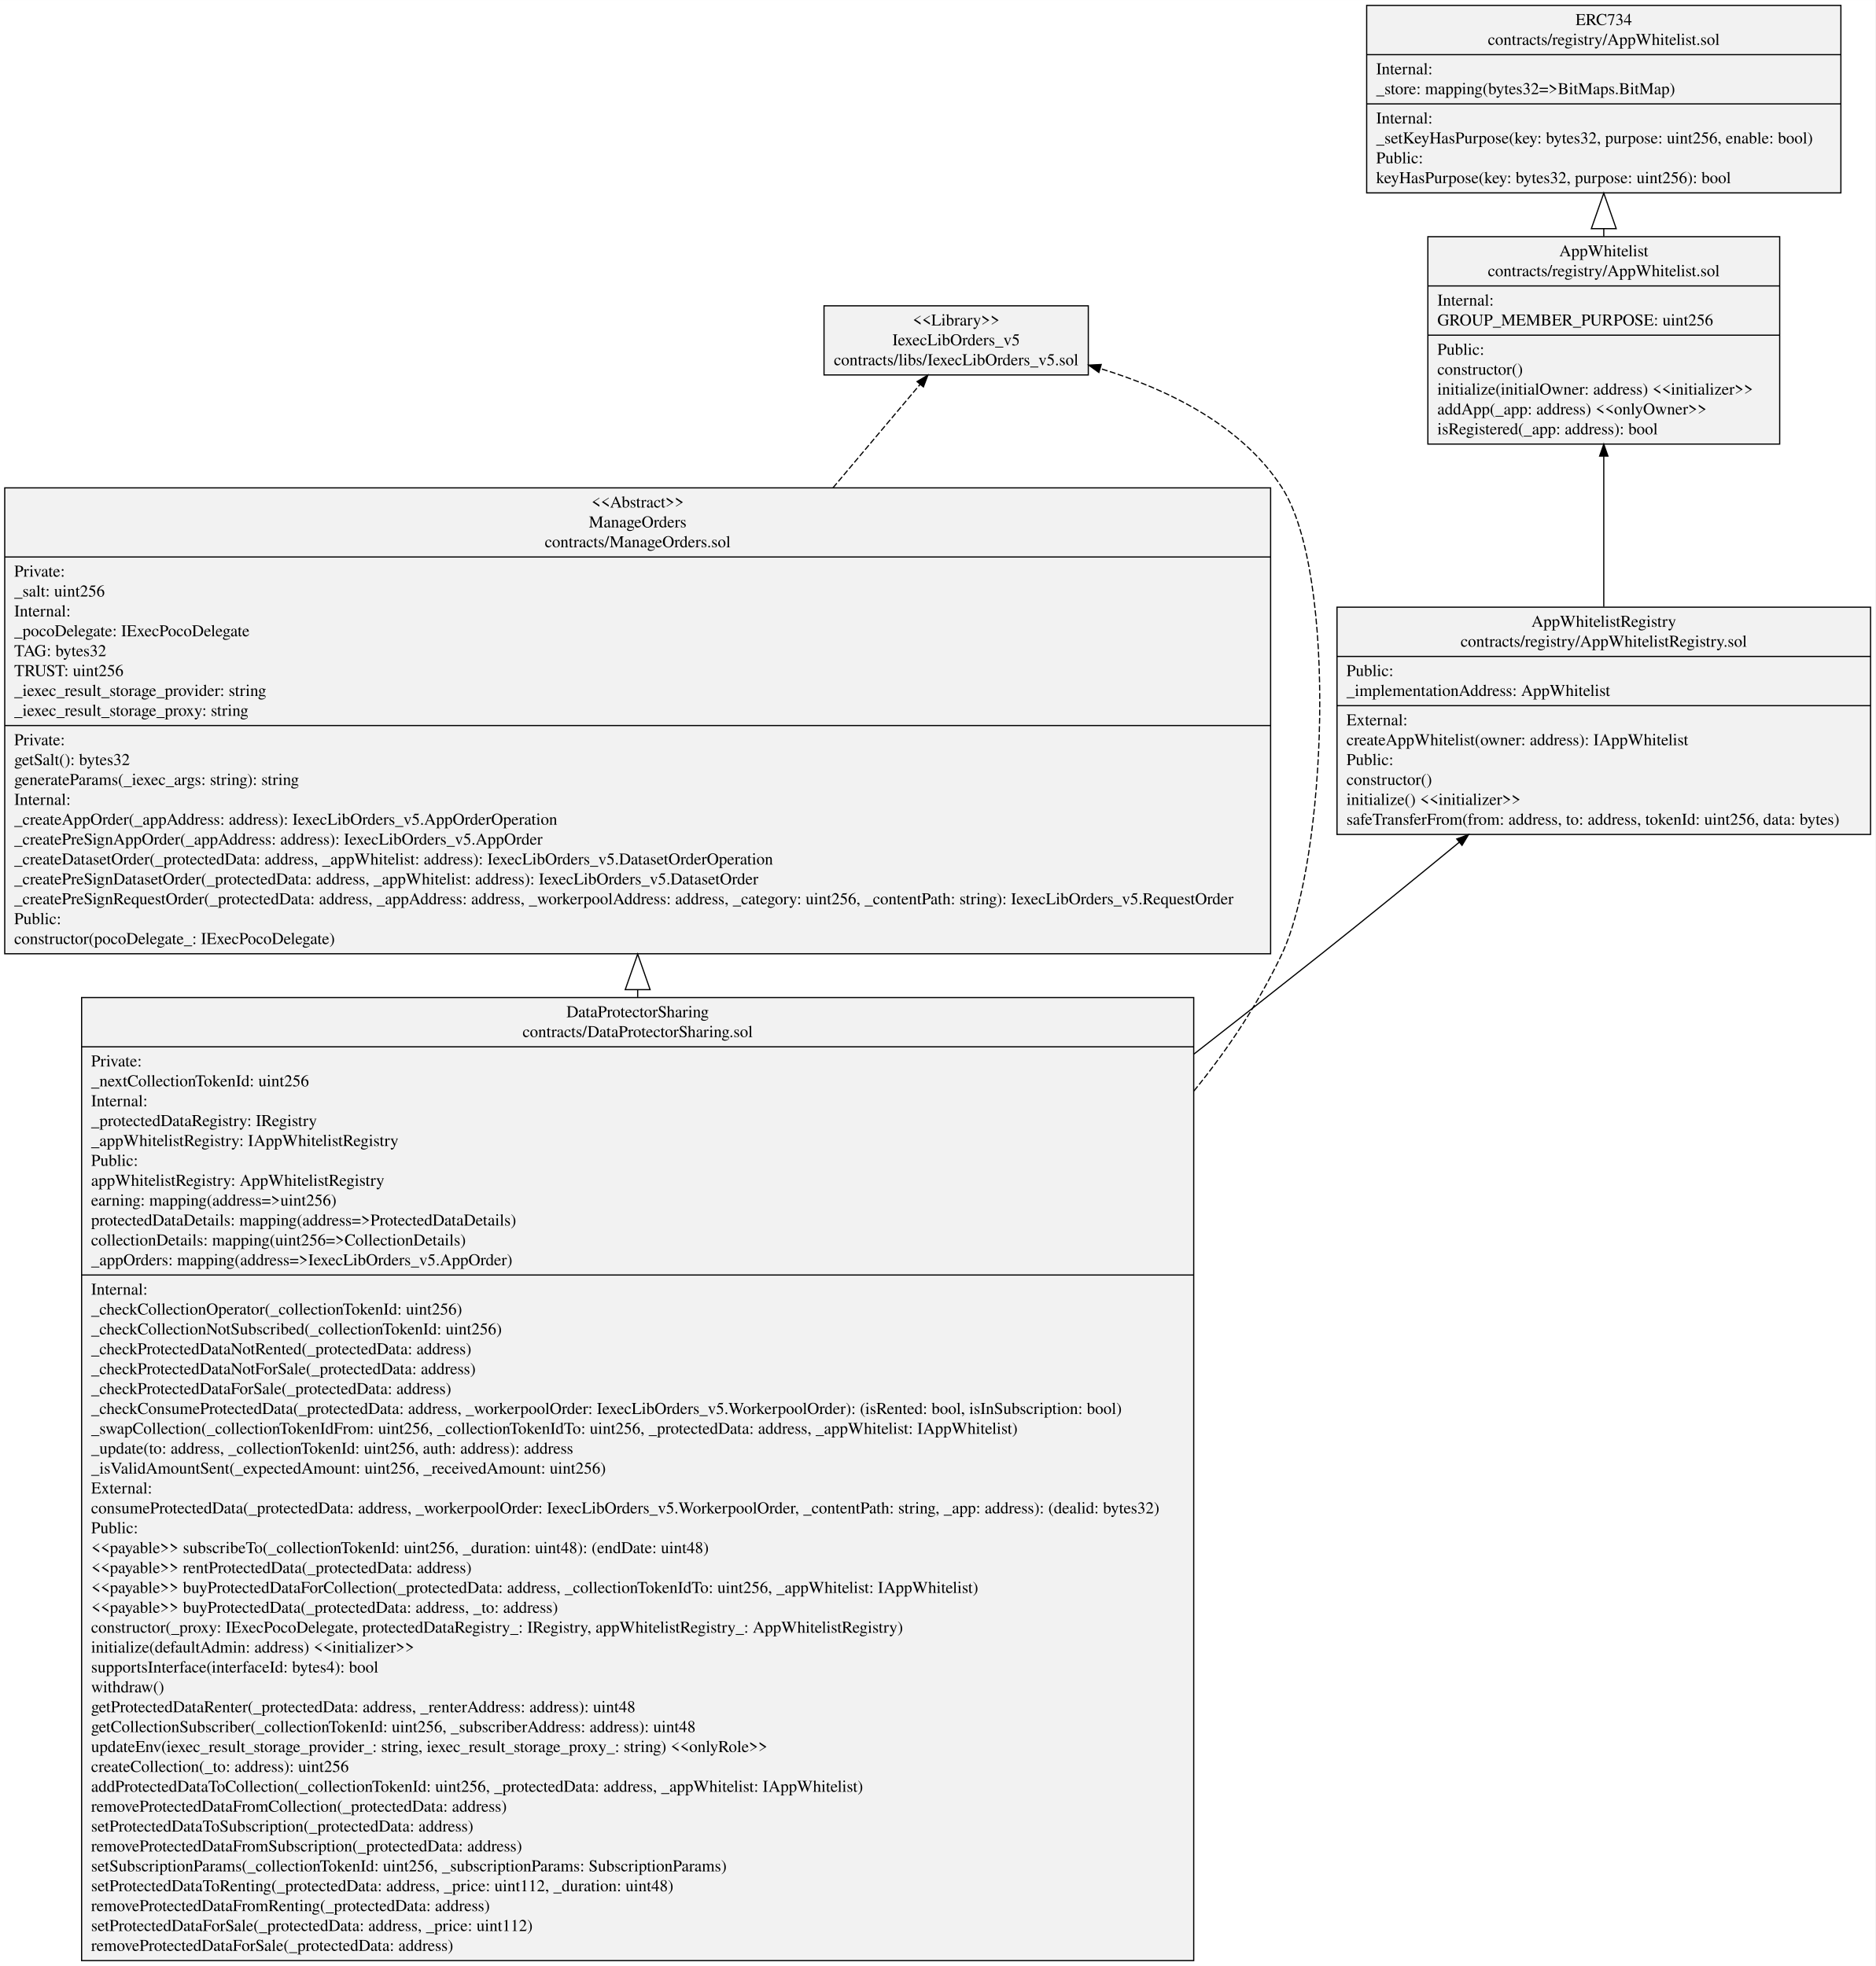
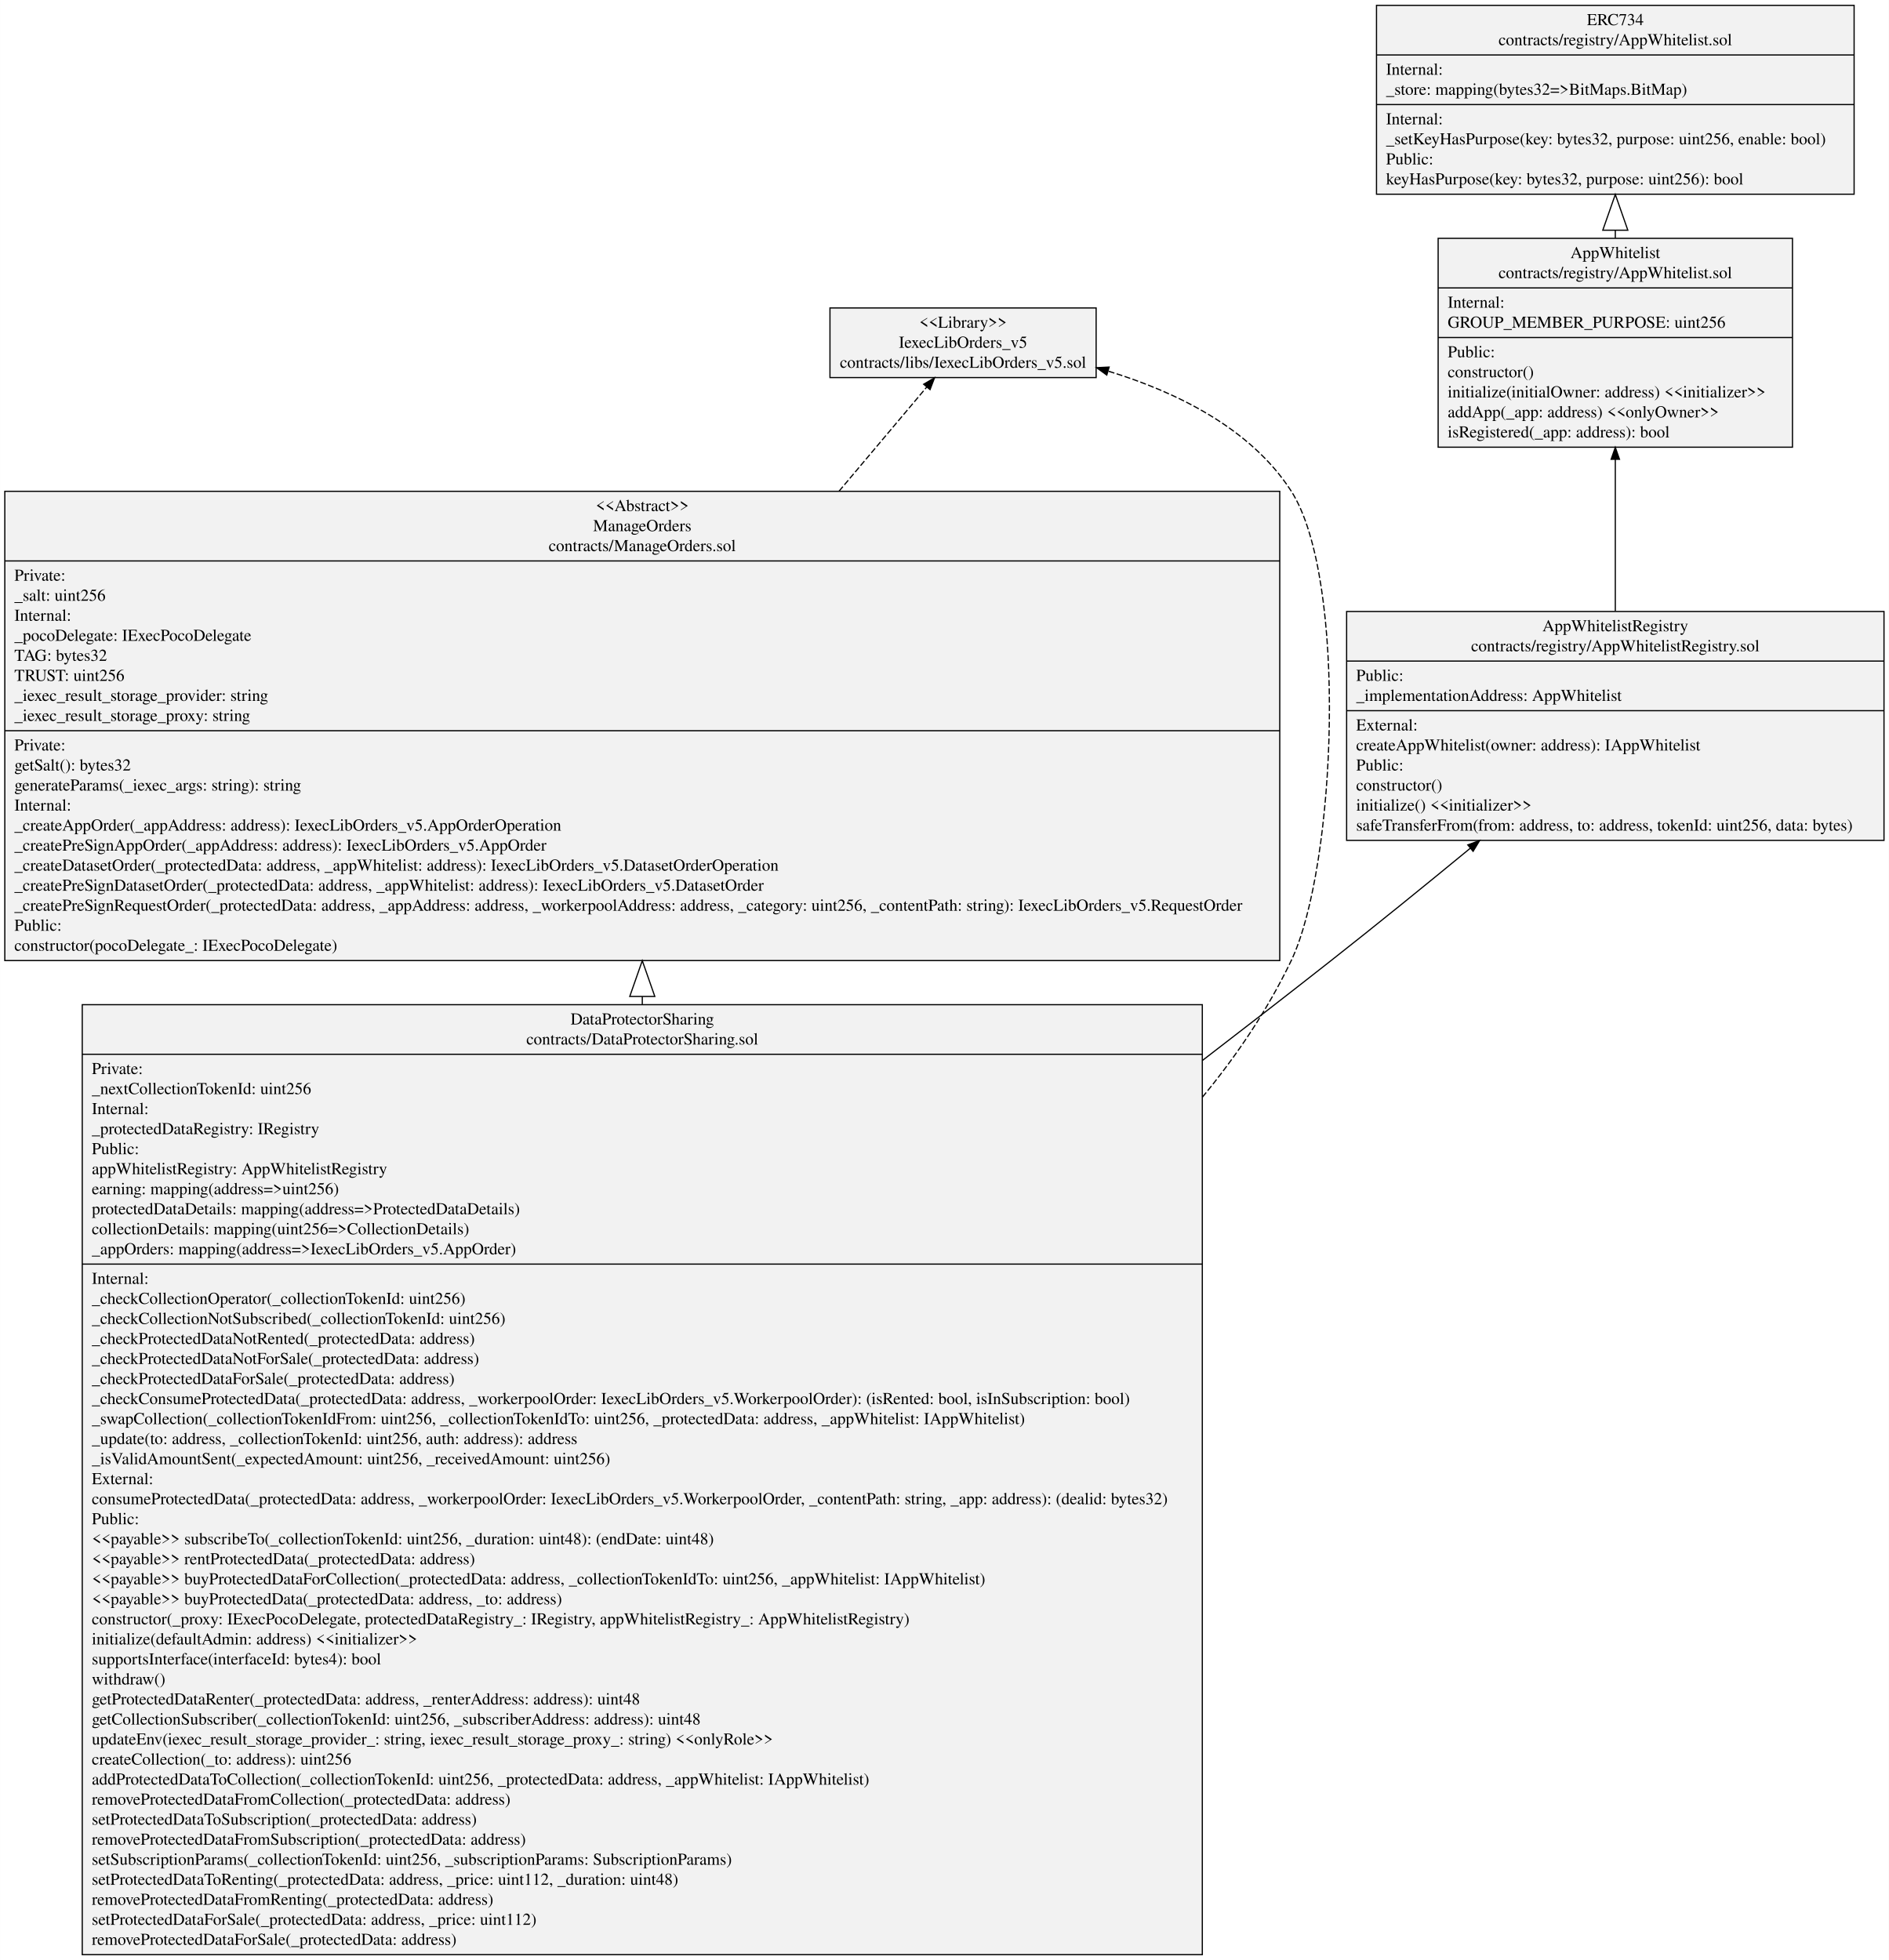
- <svg xmlns="http://www.w3.org/2000/svg" width="1584pt" height="1661pt" viewBox="0.00 0.00 1583.93 1660.80">
-   <g id="graph0" class="graph" transform="scale(1 1) rotate(0) translate(4 1656.8)">
-     <polygon fill="white" stroke="transparent" points="-4,4 -4,-1656.8 1579.93,-1656.8 1579.93,4 -4,4" />
+ <svg xmlns="http://www.w3.org/2000/svg" width="1584pt" height="1644pt" viewBox="0.00 0.00 1583.93 1644.00">
+   <g id="graph0" class="graph" transform="scale(1 1) rotate(0) translate(4 1640)">
+     <polygon fill="white" stroke="transparent" points="-4,4 -4,-1640 1579.93,-1640 1579.93,4 -4,4" />
    <g id="node1" class="node">
-       <polygon fill="#f2f2f2" stroke="black" points="64.94,-0.5 64.94,-814.1 1004.25,-814.1 1004.25,-0.5 64.94,-0.5" />
-       <text text-anchor="middle" x="534.6" y="-797.5" font-family="Times,serif" font-size="14.00">DataProtectorSharing</text>
-       <text text-anchor="middle" x="534.6" y="-780.7" font-family="Times,serif" font-size="14.00">contracts/DataProtectorSharing.sol</text>
-       <polyline fill="none" stroke="black" points="64.94,-772.5 1004.25,-772.5 " />
-       <text text-anchor="start" x="72.94" y="-755.9" font-family="Times,serif" font-size="14.00">Private:</text>
-       <text text-anchor="start" x="72.94" y="-739.1" font-family="Times,serif" font-size="14.00">   _nextCollectionTokenId: uint256</text>
-       <text text-anchor="start" x="72.94" y="-722.3" font-family="Times,serif" font-size="14.00">Internal:</text>
-       <text text-anchor="start" x="72.94" y="-705.5" font-family="Times,serif" font-size="14.00">   _protectedDataRegistry: IRegistry</text>
-       <text text-anchor="start" x="72.94" y="-688.7" font-family="Times,serif" font-size="14.00">   _appWhitelistRegistry: IAppWhitelistRegistry</text>
+       <polygon fill="#f2f2f2" stroke="black" points="64.94,-0.5 64.94,-797.3 1004.25,-797.3 1004.25,-0.5 64.94,-0.5" />
+       <text text-anchor="middle" x="534.6" y="-780.7" font-family="Times,serif" font-size="14.00">DataProtectorSharing</text>
+       <text text-anchor="middle" x="534.6" y="-763.9" font-family="Times,serif" font-size="14.00">contracts/DataProtectorSharing.sol</text>
+       <polyline fill="none" stroke="black" points="64.94,-755.7 1004.25,-755.7 " />
+       <text text-anchor="start" x="72.94" y="-739.1" font-family="Times,serif" font-size="14.00">Private:</text>
+       <text text-anchor="start" x="72.94" y="-722.3" font-family="Times,serif" font-size="14.00">   _nextCollectionTokenId: uint256</text>
+       <text text-anchor="start" x="72.94" y="-705.5" font-family="Times,serif" font-size="14.00">Internal:</text>
+       <text text-anchor="start" x="72.94" y="-688.7" font-family="Times,serif" font-size="14.00">   _protectedDataRegistry: IRegistry</text>
      <text text-anchor="start" x="72.94" y="-671.9" font-family="Times,serif" font-size="14.00">Public:</text>
      <text text-anchor="start" x="72.94" y="-655.1" font-family="Times,serif" font-size="14.00">   appWhitelistRegistry: AppWhitelistRegistry</text>
      <text text-anchor="start" x="72.94" y="-638.3" font-family="Times,serif" font-size="14.00">   earning: mapping(address=&gt;uint256)</text>
      <text text-anchor="start" x="72.94" y="-621.5" font-family="Times,serif" font-size="14.00">   protectedDataDetails: mapping(address=&gt;ProtectedDataDetails)</text>
      <text text-anchor="start" x="72.94" y="-604.7" font-family="Times,serif" font-size="14.00">   collectionDetails: mapping(uint256=&gt;CollectionDetails)</text>
      <text text-anchor="start" x="72.94" y="-587.9" font-family="Times,serif" font-size="14.00">   _appOrders: mapping(address=&gt;IexecLibOrders_v5.AppOrder)</text>
      <polyline fill="none" stroke="black" points="64.94,-579.7 1004.25,-579.7 " />
      <text text-anchor="start" x="72.94" y="-563.1" font-family="Times,serif" font-size="14.00">Internal:</text>
      <text text-anchor="start" x="72.94" y="-546.3" font-family="Times,serif" font-size="14.00">    _checkCollectionOperator(_collectionTokenId: uint256)</text>
      <text text-anchor="start" x="72.94" y="-529.5" font-family="Times,serif" font-size="14.00">    _checkCollectionNotSubscribed(_collectionTokenId: uint256)</text>
      <text text-anchor="start" x="72.94" y="-512.7" font-family="Times,serif" font-size="14.00">    _checkProtectedDataNotRented(_protectedData: address)</text>
      <text text-anchor="start" x="72.94" y="-495.9" font-family="Times,serif" font-size="14.00">    _checkProtectedDataNotForSale(_protectedData: address)</text>
      <text text-anchor="start" x="72.94" y="-479.1" font-family="Times,serif" font-size="14.00">    _checkProtectedDataForSale(_protectedData: address)</text>
      <text text-anchor="start" x="72.94" y="-462.3" font-family="Times,serif" font-size="14.00">    _checkConsumeProtectedData(_protectedData: address, _workerpoolOrder: IexecLibOrders_v5.WorkerpoolOrder): (isRented: bool, isInSubscription: bool)</text>
      <text text-anchor="start" x="72.94" y="-445.5" font-family="Times,serif" font-size="14.00">    _swapCollection(_collectionTokenIdFrom: uint256, _collectionTokenIdTo: uint256, _protectedData: address, _appWhitelist: IAppWhitelist)</text>
      <text text-anchor="start" x="72.94" y="-428.7" font-family="Times,serif" font-size="14.00">    _update(to: address, _collectionTokenId: uint256, auth: address): address</text>
      <text text-anchor="start" x="72.94" y="-411.9" font-family="Times,serif" font-size="14.00">    _isValidAmountSent(_expectedAmount: uint256, _receivedAmount: uint256)</text>
      <text text-anchor="start" x="72.94" y="-395.1" font-family="Times,serif" font-size="14.00">External:</text>
      <text text-anchor="start" x="72.94" y="-378.3" font-family="Times,serif" font-size="14.00">    consumeProtectedData(_protectedData: address, _workerpoolOrder: IexecLibOrders_v5.WorkerpoolOrder, _contentPath: string, _app: address): (dealid: bytes32)</text>
      <text text-anchor="start" x="72.94" y="-361.5" font-family="Times,serif" font-size="14.00">Public:</text>
      <text text-anchor="start" x="72.94" y="-344.7" font-family="Times,serif" font-size="14.00">    &lt;&lt;payable&gt;&gt; subscribeTo(_collectionTokenId: uint256, _duration: uint48): (endDate: uint48)</text>
      <text text-anchor="start" x="72.94" y="-327.9" font-family="Times,serif" font-size="14.00">    &lt;&lt;payable&gt;&gt; rentProtectedData(_protectedData: address)</text>
      <text text-anchor="start" x="72.94" y="-311.1" font-family="Times,serif" font-size="14.00">    &lt;&lt;payable&gt;&gt; buyProtectedDataForCollection(_protectedData: address, _collectionTokenIdTo: uint256, _appWhitelist: IAppWhitelist)</text>
      <text text-anchor="start" x="72.94" y="-294.3" font-family="Times,serif" font-size="14.00">    &lt;&lt;payable&gt;&gt; buyProtectedData(_protectedData: address, _to: address)</text>
      <text text-anchor="start" x="72.94" y="-277.5" font-family="Times,serif" font-size="14.00">    constructor(_proxy: IExecPocoDelegate, protectedDataRegistry_: IRegistry, appWhitelistRegistry_: AppWhitelistRegistry)</text>
      <text text-anchor="start" x="72.94" y="-260.7" font-family="Times,serif" font-size="14.00">    initialize(defaultAdmin: address) &lt;&lt;initializer&gt;&gt;</text>
      <text text-anchor="start" x="72.94" y="-243.9" font-family="Times,serif" font-size="14.00">    supportsInterface(interfaceId: bytes4): bool</text>
      <text text-anchor="start" x="72.94" y="-227.1" font-family="Times,serif" font-size="14.00">    withdraw()</text>
      <text text-anchor="start" x="72.94" y="-210.3" font-family="Times,serif" font-size="14.00">    getProtectedDataRenter(_protectedData: address, _renterAddress: address): uint48</text>
      <text text-anchor="start" x="72.94" y="-193.5" font-family="Times,serif" font-size="14.00">    getCollectionSubscriber(_collectionTokenId: uint256, _subscriberAddress: address): uint48</text>
      <text text-anchor="start" x="72.94" y="-176.7" font-family="Times,serif" font-size="14.00">    updateEnv(iexec_result_storage_provider_: string, iexec_result_storage_proxy_: string) &lt;&lt;onlyRole&gt;&gt;</text>
      <text text-anchor="start" x="72.94" y="-159.9" font-family="Times,serif" font-size="14.00">    createCollection(_to: address): uint256</text>
      <text text-anchor="start" x="72.94" y="-143.1" font-family="Times,serif" font-size="14.00">    addProtectedDataToCollection(_collectionTokenId: uint256, _protectedData: address, _appWhitelist: IAppWhitelist)</text>
      <text text-anchor="start" x="72.94" y="-126.3" font-family="Times,serif" font-size="14.00">    removeProtectedDataFromCollection(_protectedData: address)</text>
      <text text-anchor="start" x="72.94" y="-109.5" font-family="Times,serif" font-size="14.00">    setProtectedDataToSubscription(_protectedData: address)</text>
      <text text-anchor="start" x="72.94" y="-92.7" font-family="Times,serif" font-size="14.00">    removeProtectedDataFromSubscription(_protectedData: address)</text>
      <text text-anchor="start" x="72.94" y="-75.9" font-family="Times,serif" font-size="14.00">    setSubscriptionParams(_collectionTokenId: uint256, _subscriptionParams: SubscriptionParams)</text>
      <text text-anchor="start" x="72.94" y="-59.1" font-family="Times,serif" font-size="14.00">    setProtectedDataToRenting(_protectedData: address, _price: uint112, _duration: uint48)</text>
      <text text-anchor="start" x="72.94" y="-42.3" font-family="Times,serif" font-size="14.00">    removeProtectedDataFromRenting(_protectedData: address)</text>
      <text text-anchor="start" x="72.94" y="-25.5" font-family="Times,serif" font-size="14.00">    setProtectedDataForSale(_protectedData: address, _price: uint112)</text>
      <text text-anchor="start" x="72.94" y="-8.7" font-family="Times,serif" font-size="14.00">    removeProtectedDataForSale(_protectedData: address)</text>
    </g>
    <g id="node2" class="node">
-       <polygon fill="#f2f2f2" stroke="black" points="0,-851.1 0,-1244.7 1069.2,-1244.7 1069.2,-851.1 0,-851.1" />
-       <text text-anchor="middle" x="534.6" y="-1228.1" font-family="Times,serif" font-size="14.00">&lt;&lt;Abstract&gt;&gt;</text>
-       <text text-anchor="middle" x="534.6" y="-1211.3" font-family="Times,serif" font-size="14.00">ManageOrders</text>
-       <text text-anchor="middle" x="534.6" y="-1194.5" font-family="Times,serif" font-size="14.00">contracts/ManageOrders.sol</text>
-       <polyline fill="none" stroke="black" points="0,-1186.3 1069.2,-1186.3 " />
-       <text text-anchor="start" x="8" y="-1169.7" font-family="Times,serif" font-size="14.00">Private:</text>
-       <text text-anchor="start" x="8" y="-1152.9" font-family="Times,serif" font-size="14.00">   _salt: uint256</text>
-       <text text-anchor="start" x="8" y="-1136.1" font-family="Times,serif" font-size="14.00">Internal:</text>
-       <text text-anchor="start" x="8" y="-1119.3" font-family="Times,serif" font-size="14.00">   _pocoDelegate: IExecPocoDelegate</text>
-       <text text-anchor="start" x="8" y="-1102.5" font-family="Times,serif" font-size="14.00">   TAG: bytes32</text>
-       <text text-anchor="start" x="8" y="-1085.7" font-family="Times,serif" font-size="14.00">   TRUST: uint256</text>
-       <text text-anchor="start" x="8" y="-1068.9" font-family="Times,serif" font-size="14.00">   _iexec_result_storage_provider: string</text>
-       <text text-anchor="start" x="8" y="-1052.1" font-family="Times,serif" font-size="14.00">   _iexec_result_storage_proxy: string</text>
-       <polyline fill="none" stroke="black" points="0,-1043.9 1069.2,-1043.9 " />
-       <text text-anchor="start" x="8" y="-1027.3" font-family="Times,serif" font-size="14.00">Private:</text>
-       <text text-anchor="start" x="8" y="-1010.5" font-family="Times,serif" font-size="14.00">    getSalt(): bytes32</text>
-       <text text-anchor="start" x="8" y="-993.7" font-family="Times,serif" font-size="14.00">    generateParams(_iexec_args: string): string</text>
-       <text text-anchor="start" x="8" y="-976.9" font-family="Times,serif" font-size="14.00">Internal:</text>
-       <text text-anchor="start" x="8" y="-960.1" font-family="Times,serif" font-size="14.00">    _createAppOrder(_appAddress: address): IexecLibOrders_v5.AppOrderOperation</text>
-       <text text-anchor="start" x="8" y="-943.3" font-family="Times,serif" font-size="14.00">    _createPreSignAppOrder(_appAddress: address): IexecLibOrders_v5.AppOrder</text>
-       <text text-anchor="start" x="8" y="-926.5" font-family="Times,serif" font-size="14.00">    _createDatasetOrder(_protectedData: address, _appWhitelist: address): IexecLibOrders_v5.DatasetOrderOperation</text>
-       <text text-anchor="start" x="8" y="-909.7" font-family="Times,serif" font-size="14.00">    _createPreSignDatasetOrder(_protectedData: address, _appWhitelist: address): IexecLibOrders_v5.DatasetOrder</text>
-       <text text-anchor="start" x="8" y="-892.9" font-family="Times,serif" font-size="14.00">    _createPreSignRequestOrder(_protectedData: address, _appAddress: address, _workerpoolAddress: address, _category: uint256, _contentPath: string): IexecLibOrders_v5.RequestOrder</text>
-       <text text-anchor="start" x="8" y="-876.1" font-family="Times,serif" font-size="14.00">Public:</text>
-       <text text-anchor="start" x="8" y="-859.3" font-family="Times,serif" font-size="14.00">    constructor(pocoDelegate_: IExecPocoDelegate)</text>
+       <polygon fill="#f2f2f2" stroke="black" points="0,-834.3 0,-1227.9 1069.2,-1227.9 1069.2,-834.3 0,-834.3" />
+       <text text-anchor="middle" x="534.6" y="-1211.3" font-family="Times,serif" font-size="14.00">&lt;&lt;Abstract&gt;&gt;</text>
+       <text text-anchor="middle" x="534.6" y="-1194.5" font-family="Times,serif" font-size="14.00">ManageOrders</text>
+       <text text-anchor="middle" x="534.6" y="-1177.7" font-family="Times,serif" font-size="14.00">contracts/ManageOrders.sol</text>
+       <polyline fill="none" stroke="black" points="0,-1169.5 1069.2,-1169.5 " />
+       <text text-anchor="start" x="8" y="-1152.9" font-family="Times,serif" font-size="14.00">Private:</text>
+       <text text-anchor="start" x="8" y="-1136.1" font-family="Times,serif" font-size="14.00">   _salt: uint256</text>
+       <text text-anchor="start" x="8" y="-1119.3" font-family="Times,serif" font-size="14.00">Internal:</text>
+       <text text-anchor="start" x="8" y="-1102.5" font-family="Times,serif" font-size="14.00">   _pocoDelegate: IExecPocoDelegate</text>
+       <text text-anchor="start" x="8" y="-1085.7" font-family="Times,serif" font-size="14.00">   TAG: bytes32</text>
+       <text text-anchor="start" x="8" y="-1068.9" font-family="Times,serif" font-size="14.00">   TRUST: uint256</text>
+       <text text-anchor="start" x="8" y="-1052.1" font-family="Times,serif" font-size="14.00">   _iexec_result_storage_provider: string</text>
+       <text text-anchor="start" x="8" y="-1035.3" font-family="Times,serif" font-size="14.00">   _iexec_result_storage_proxy: string</text>
+       <polyline fill="none" stroke="black" points="0,-1027.1 1069.2,-1027.1 " />
+       <text text-anchor="start" x="8" y="-1010.5" font-family="Times,serif" font-size="14.00">Private:</text>
+       <text text-anchor="start" x="8" y="-993.7" font-family="Times,serif" font-size="14.00">    getSalt(): bytes32</text>
+       <text text-anchor="start" x="8" y="-976.9" font-family="Times,serif" font-size="14.00">    generateParams(_iexec_args: string): string</text>
+       <text text-anchor="start" x="8" y="-960.1" font-family="Times,serif" font-size="14.00">Internal:</text>
+       <text text-anchor="start" x="8" y="-943.3" font-family="Times,serif" font-size="14.00">    _createAppOrder(_appAddress: address): IexecLibOrders_v5.AppOrderOperation</text>
+       <text text-anchor="start" x="8" y="-926.5" font-family="Times,serif" font-size="14.00">    _createPreSignAppOrder(_appAddress: address): IexecLibOrders_v5.AppOrder</text>
+       <text text-anchor="start" x="8" y="-909.7" font-family="Times,serif" font-size="14.00">    _createDatasetOrder(_protectedData: address, _appWhitelist: address): IexecLibOrders_v5.DatasetOrderOperation</text>
+       <text text-anchor="start" x="8" y="-892.9" font-family="Times,serif" font-size="14.00">    _createPreSignDatasetOrder(_protectedData: address, _appWhitelist: address): IexecLibOrders_v5.DatasetOrder</text>
+       <text text-anchor="start" x="8" y="-876.1" font-family="Times,serif" font-size="14.00">    _createPreSignRequestOrder(_protectedData: address, _appAddress: address, _workerpoolAddress: address, _category: uint256, _contentPath: string): IexecLibOrders_v5.RequestOrder</text>
+       <text text-anchor="start" x="8" y="-859.3" font-family="Times,serif" font-size="14.00">Public:</text>
+       <text text-anchor="start" x="8" y="-842.5" font-family="Times,serif" font-size="14.00">    constructor(pocoDelegate_: IExecPocoDelegate)</text>
    </g>
    <g id="edge1" class="edge">
-       <path fill="none" stroke="black" d="M534.6,-814.54C534.6,-816.56 534.6,-818.57 534.6,-820.58" />
-       <polygon fill="none" stroke="black" points="524.1,-820.8 534.6,-850.8 545.1,-820.8 524.1,-820.8" />
+       <path fill="none" stroke="black" d="M534.6,-797.67C534.6,-799.8 534.6,-801.93 534.6,-804.05" />
+       <polygon fill="none" stroke="black" points="524.1,-804.22 534.6,-834.22 545.1,-804.22 524.1,-804.22" />
    </g>
    <g id="node3" class="node">
-       <polygon fill="#f2f2f2" stroke="black" points="691.99,-1340.1 691.99,-1398.5 915.21,-1398.5 915.21,-1340.1 691.99,-1340.1" />
-       <text text-anchor="middle" x="803.6" y="-1381.9" font-family="Times,serif" font-size="14.00">&lt;&lt;Library&gt;&gt;</text>
-       <text text-anchor="middle" x="803.6" y="-1365.1" font-family="Times,serif" font-size="14.00">IexecLibOrders_v5</text>
-       <text text-anchor="middle" x="803.6" y="-1348.3" font-family="Times,serif" font-size="14.00">contracts/libs/IexecLibOrders_v5.sol</text>
+       <polygon fill="#f2f2f2" stroke="black" points="691.99,-1323.3 691.99,-1381.7 915.21,-1381.7 915.21,-1323.3 691.99,-1323.3" />
+       <text text-anchor="middle" x="803.6" y="-1365.1" font-family="Times,serif" font-size="14.00">&lt;&lt;Library&gt;&gt;</text>
+       <text text-anchor="middle" x="803.6" y="-1348.3" font-family="Times,serif" font-size="14.00">IexecLibOrders_v5</text>
+       <text text-anchor="middle" x="803.6" y="-1331.5" font-family="Times,serif" font-size="14.00">contracts/libs/IexecLibOrders_v5.sol</text>
    </g>
    <g id="edge3" class="edge">
-       <path fill="none" stroke="black" stroke-dasharray="5,2" d="M1004.44,-735.19C1033.62,-771.01 1059.05,-809.52 1078.6,-850.6 1116.27,-929.78 1126.28,-1171.61 1078.6,-1245.2 1044.52,-1297.8 982.1,-1328.13 925.33,-1345.51" />
-       <polygon fill="black" stroke="black" points="924.14,-1342.21 915.54,-1348.4 926.12,-1348.92 924.14,-1342.21" />
+       <path fill="none" stroke="black" stroke-dasharray="5,2" d="M1004.34,-719.75C1033.55,-755.07 1059.01,-793.12 1078.6,-833.8 1116.64,-912.81 1126.28,-1154.81 1078.6,-1228.4 1044.52,-1281 982.1,-1311.33 925.33,-1328.71" />
+       <polygon fill="black" stroke="black" points="924.14,-1325.41 915.54,-1331.6 926.12,-1332.12 924.14,-1325.41" />
    </g>
    <g id="node6" class="node">
-       <polygon fill="#f2f2f2" stroke="black" points="1125.27,-951.9 1125.27,-1143.9 1575.93,-1143.9 1575.93,-951.9 1125.27,-951.9" />
-       <text text-anchor="middle" x="1350.6" y="-1127.3" font-family="Times,serif" font-size="14.00">AppWhitelistRegistry</text>
-       <text text-anchor="middle" x="1350.6" y="-1110.5" font-family="Times,serif" font-size="14.00">contracts/registry/AppWhitelistRegistry.sol</text>
-       <polyline fill="none" stroke="black" points="1125.27,-1102.3 1575.93,-1102.3 " />
-       <text text-anchor="start" x="1133.27" y="-1085.7" font-family="Times,serif" font-size="14.00">Public:</text>
-       <text text-anchor="start" x="1133.27" y="-1068.9" font-family="Times,serif" font-size="14.00">   _implementationAddress: AppWhitelist</text>
-       <polyline fill="none" stroke="black" points="1125.27,-1060.7 1575.93,-1060.7 " />
-       <text text-anchor="start" x="1133.27" y="-1044.1" font-family="Times,serif" font-size="14.00">External:</text>
-       <text text-anchor="start" x="1133.27" y="-1027.3" font-family="Times,serif" font-size="14.00">    createAppWhitelist(owner: address): IAppWhitelist</text>
-       <text text-anchor="start" x="1133.27" y="-1010.5" font-family="Times,serif" font-size="14.00">Public:</text>
-       <text text-anchor="start" x="1133.27" y="-993.7" font-family="Times,serif" font-size="14.00">    constructor()</text>
-       <text text-anchor="start" x="1133.27" y="-976.9" font-family="Times,serif" font-size="14.00">    initialize() &lt;&lt;initializer&gt;&gt;</text>
-       <text text-anchor="start" x="1133.27" y="-960.1" font-family="Times,serif" font-size="14.00">    safeTransferFrom(from: address, to: address, tokenId: uint256, data: bytes)</text>
+       <polygon fill="#f2f2f2" stroke="black" points="1125.27,-935.1 1125.27,-1127.1 1575.93,-1127.1 1575.93,-935.1 1125.27,-935.1" />
+       <text text-anchor="middle" x="1350.6" y="-1110.5" font-family="Times,serif" font-size="14.00">AppWhitelistRegistry</text>
+       <text text-anchor="middle" x="1350.6" y="-1093.7" font-family="Times,serif" font-size="14.00">contracts/registry/AppWhitelistRegistry.sol</text>
+       <polyline fill="none" stroke="black" points="1125.27,-1085.5 1575.93,-1085.5 " />
+       <text text-anchor="start" x="1133.27" y="-1068.9" font-family="Times,serif" font-size="14.00">Public:</text>
+       <text text-anchor="start" x="1133.27" y="-1052.1" font-family="Times,serif" font-size="14.00">   _implementationAddress: AppWhitelist</text>
+       <polyline fill="none" stroke="black" points="1125.27,-1043.9 1575.93,-1043.9 " />
+       <text text-anchor="start" x="1133.27" y="-1027.3" font-family="Times,serif" font-size="14.00">External:</text>
+       <text text-anchor="start" x="1133.27" y="-1010.5" font-family="Times,serif" font-size="14.00">    createAppWhitelist(owner: address): IAppWhitelist</text>
+       <text text-anchor="start" x="1133.27" y="-993.7" font-family="Times,serif" font-size="14.00">Public:</text>
+       <text text-anchor="start" x="1133.27" y="-976.9" font-family="Times,serif" font-size="14.00">    constructor()</text>
+       <text text-anchor="start" x="1133.27" y="-960.1" font-family="Times,serif" font-size="14.00">    initialize() &lt;&lt;initializer&gt;&gt;</text>
+       <text text-anchor="start" x="1133.27" y="-943.3" font-family="Times,serif" font-size="14.00">    safeTransferFrom(from: address, to: address, tokenId: uint256, data: bytes)</text>
    </g>
    <g id="edge2" class="edge">
-       <path fill="none" stroke="black" d="M1004.44,-766.36C1040.81,-794.72 1076.87,-823.04 1111.6,-850.6 1149.88,-880.98 1191.16,-914.58 1228.46,-945.26" />
-       <polygon fill="black" stroke="black" points="1226.41,-948.1 1236.36,-951.76 1230.86,-942.7 1226.41,-948.1" />
+       <path fill="none" stroke="black" d="M1004.31,-750.48C1040.76,-778.48 1076.87,-806.5 1111.6,-833.8 1150.12,-864.08 1191.55,-897.72 1228.92,-928.47" />
+       <polygon fill="black" stroke="black" points="1226.89,-931.33 1236.83,-934.99 1231.34,-925.93 1226.89,-931.33" />
    </g>
    <g id="edge4" class="edge">
-       <path fill="none" stroke="black" stroke-dasharray="5,2" d="M699.6,-1244.81C727.81,-1278.31 754.13,-1309.56 773.24,-1332.25" />
-       <polygon fill="black" stroke="black" points="770.57,-1334.51 779.69,-1339.9 775.92,-1330 770.57,-1334.51" />
+       <path fill="none" stroke="black" stroke-dasharray="5,2" d="M699.6,-1228.01C727.81,-1261.51 754.13,-1292.76 773.24,-1315.45" />
+       <polygon fill="black" stroke="black" points="770.57,-1317.71 779.69,-1323.1 775.92,-1313.2 770.57,-1317.71" />
    </g>
    <g id="node4" class="node">
-       <polygon fill="#f2f2f2" stroke="black" points="1150.33,-1493.9 1150.33,-1652.3 1550.87,-1652.3 1550.87,-1493.9 1150.33,-1493.9" />
-       <text text-anchor="middle" x="1350.6" y="-1635.7" font-family="Times,serif" font-size="14.00">ERC734</text>
-       <text text-anchor="middle" x="1350.6" y="-1618.9" font-family="Times,serif" font-size="14.00">contracts/registry/AppWhitelist.sol</text>
-       <polyline fill="none" stroke="black" points="1150.33,-1610.7 1550.87,-1610.7 " />
-       <text text-anchor="start" x="1158.33" y="-1594.1" font-family="Times,serif" font-size="14.00">Internal:</text>
-       <text text-anchor="start" x="1158.33" y="-1577.3" font-family="Times,serif" font-size="14.00">   _store: mapping(bytes32=&gt;BitMaps.BitMap)</text>
-       <polyline fill="none" stroke="black" points="1150.33,-1569.1 1550.87,-1569.1 " />
-       <text text-anchor="start" x="1158.33" y="-1552.5" font-family="Times,serif" font-size="14.00">Internal:</text>
-       <text text-anchor="start" x="1158.33" y="-1535.7" font-family="Times,serif" font-size="14.00">    _setKeyHasPurpose(key: bytes32, purpose: uint256, enable: bool)</text>
-       <text text-anchor="start" x="1158.33" y="-1518.9" font-family="Times,serif" font-size="14.00">Public:</text>
-       <text text-anchor="start" x="1158.33" y="-1502.1" font-family="Times,serif" font-size="14.00">    keyHasPurpose(key: bytes32, purpose: uint256): bool</text>
+       <polygon fill="#f2f2f2" stroke="black" points="1150.33,-1477.1 1150.33,-1635.5 1550.87,-1635.5 1550.87,-1477.1 1150.33,-1477.1" />
+       <text text-anchor="middle" x="1350.6" y="-1618.9" font-family="Times,serif" font-size="14.00">ERC734</text>
+       <text text-anchor="middle" x="1350.6" y="-1602.1" font-family="Times,serif" font-size="14.00">contracts/registry/AppWhitelist.sol</text>
+       <polyline fill="none" stroke="black" points="1150.33,-1593.9 1550.87,-1593.9 " />
+       <text text-anchor="start" x="1158.33" y="-1577.3" font-family="Times,serif" font-size="14.00">Internal:</text>
+       <text text-anchor="start" x="1158.33" y="-1560.5" font-family="Times,serif" font-size="14.00">   _store: mapping(bytes32=&gt;BitMaps.BitMap)</text>
+       <polyline fill="none" stroke="black" points="1150.33,-1552.3 1550.87,-1552.3 " />
+       <text text-anchor="start" x="1158.33" y="-1535.7" font-family="Times,serif" font-size="14.00">Internal:</text>
+       <text text-anchor="start" x="1158.33" y="-1518.9" font-family="Times,serif" font-size="14.00">    _setKeyHasPurpose(key: bytes32, purpose: uint256, enable: bool)</text>
+       <text text-anchor="start" x="1158.33" y="-1502.1" font-family="Times,serif" font-size="14.00">Public:</text>
+       <text text-anchor="start" x="1158.33" y="-1485.3" font-family="Times,serif" font-size="14.00">    keyHasPurpose(key: bytes32, purpose: uint256): bool</text>
    </g>
    <g id="node5" class="node">
-       <polygon fill="#f2f2f2" stroke="black" points="1202.02,-1281.7 1202.02,-1456.9 1499.18,-1456.9 1499.18,-1281.7 1202.02,-1281.7" />
-       <text text-anchor="middle" x="1350.6" y="-1440.3" font-family="Times,serif" font-size="14.00">AppWhitelist</text>
-       <text text-anchor="middle" x="1350.6" y="-1423.5" font-family="Times,serif" font-size="14.00">contracts/registry/AppWhitelist.sol</text>
-       <polyline fill="none" stroke="black" points="1202.02,-1415.3 1499.18,-1415.3 " />
-       <text text-anchor="start" x="1210.02" y="-1398.7" font-family="Times,serif" font-size="14.00">Internal:</text>
-       <text text-anchor="start" x="1210.02" y="-1381.9" font-family="Times,serif" font-size="14.00">   GROUP_MEMBER_PURPOSE: uint256</text>
-       <polyline fill="none" stroke="black" points="1202.02,-1373.7 1499.18,-1373.7 " />
-       <text text-anchor="start" x="1210.02" y="-1357.1" font-family="Times,serif" font-size="14.00">Public:</text>
-       <text text-anchor="start" x="1210.02" y="-1340.3" font-family="Times,serif" font-size="14.00">    constructor()</text>
-       <text text-anchor="start" x="1210.02" y="-1323.5" font-family="Times,serif" font-size="14.00">    initialize(initialOwner: address) &lt;&lt;initializer&gt;&gt;</text>
-       <text text-anchor="start" x="1210.02" y="-1306.7" font-family="Times,serif" font-size="14.00">    addApp(_app: address) &lt;&lt;onlyOwner&gt;&gt;</text>
-       <text text-anchor="start" x="1210.02" y="-1289.9" font-family="Times,serif" font-size="14.00">    isRegistered(_app: address): bool</text>
+       <polygon fill="#f2f2f2" stroke="black" points="1202.02,-1264.9 1202.02,-1440.1 1499.18,-1440.1 1499.18,-1264.9 1202.02,-1264.9" />
+       <text text-anchor="middle" x="1350.6" y="-1423.5" font-family="Times,serif" font-size="14.00">AppWhitelist</text>
+       <text text-anchor="middle" x="1350.6" y="-1406.7" font-family="Times,serif" font-size="14.00">contracts/registry/AppWhitelist.sol</text>
+       <polyline fill="none" stroke="black" points="1202.02,-1398.5 1499.18,-1398.5 " />
+       <text text-anchor="start" x="1210.02" y="-1381.9" font-family="Times,serif" font-size="14.00">Internal:</text>
+       <text text-anchor="start" x="1210.02" y="-1365.1" font-family="Times,serif" font-size="14.00">   GROUP_MEMBER_PURPOSE: uint256</text>
+       <polyline fill="none" stroke="black" points="1202.02,-1356.9 1499.18,-1356.9 " />
+       <text text-anchor="start" x="1210.02" y="-1340.3" font-family="Times,serif" font-size="14.00">Public:</text>
+       <text text-anchor="start" x="1210.02" y="-1323.5" font-family="Times,serif" font-size="14.00">    constructor()</text>
+       <text text-anchor="start" x="1210.02" y="-1306.7" font-family="Times,serif" font-size="14.00">    initialize(initialOwner: address) &lt;&lt;initializer&gt;&gt;</text>
+       <text text-anchor="start" x="1210.02" y="-1289.9" font-family="Times,serif" font-size="14.00">    addApp(_app: address) &lt;&lt;onlyOwner&gt;&gt;</text>
+       <text text-anchor="start" x="1210.02" y="-1273.1" font-family="Times,serif" font-size="14.00">    isRegistered(_app: address): bool</text>
    </g>
    <g id="edge5" class="edge">
-       <path fill="none" stroke="black" d="M1350.6,-1457.05C1350.6,-1459.24 1350.6,-1461.44 1350.6,-1463.64" />
-       <polygon fill="none" stroke="black" points="1340.1,-1463.7 1350.6,-1493.7 1361.1,-1463.7 1340.1,-1463.7" />
+       <path fill="none" stroke="black" d="M1350.6,-1440.25C1350.6,-1442.44 1350.6,-1444.64 1350.6,-1446.84" />
+       <polygon fill="none" stroke="black" points="1340.1,-1446.9 1350.6,-1476.9 1361.1,-1446.9 1340.1,-1446.9" />
    </g>
    <g id="edge6" class="edge">
-       <path fill="none" stroke="black" d="M1350.6,-1144.3C1350.6,-1184.46 1350.6,-1231.14 1350.6,-1271.45" />
-       <polygon fill="black" stroke="black" points="1347.1,-1271.56 1350.6,-1281.56 1354.1,-1271.56 1347.1,-1271.56" />
+       <path fill="none" stroke="black" d="M1350.6,-1127.5C1350.6,-1167.66 1350.6,-1214.34 1350.6,-1254.65" />
+       <polygon fill="black" stroke="black" points="1347.1,-1254.76 1350.6,-1264.76 1354.1,-1254.76 1347.1,-1254.76" />
    </g>
  </g>
</svg>
